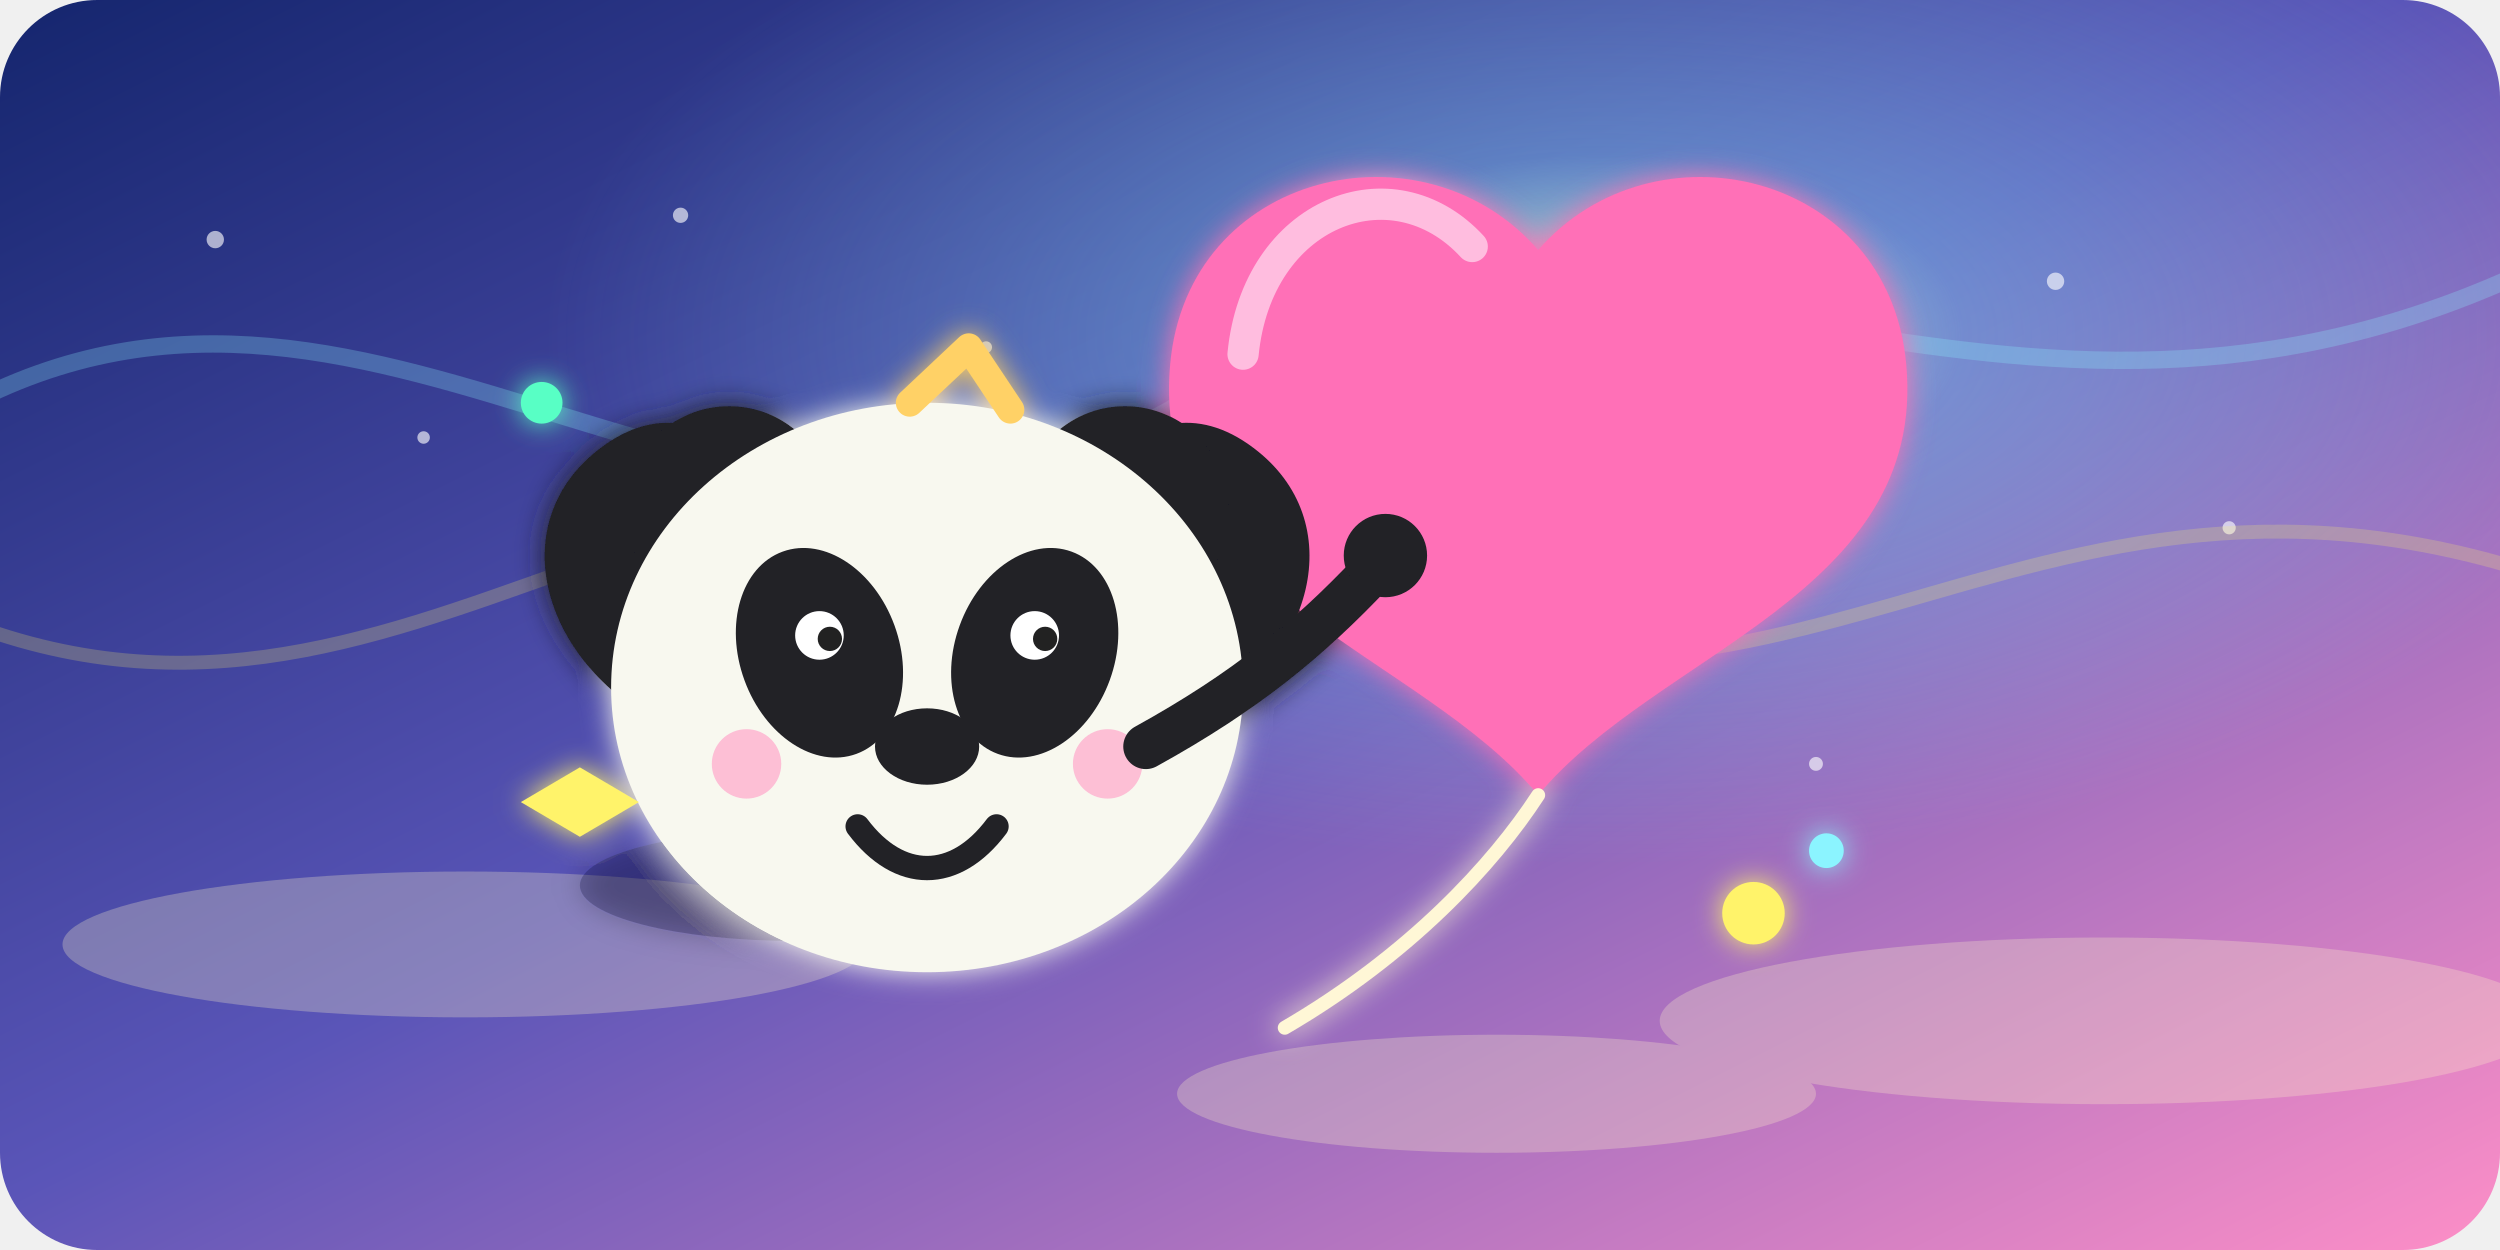
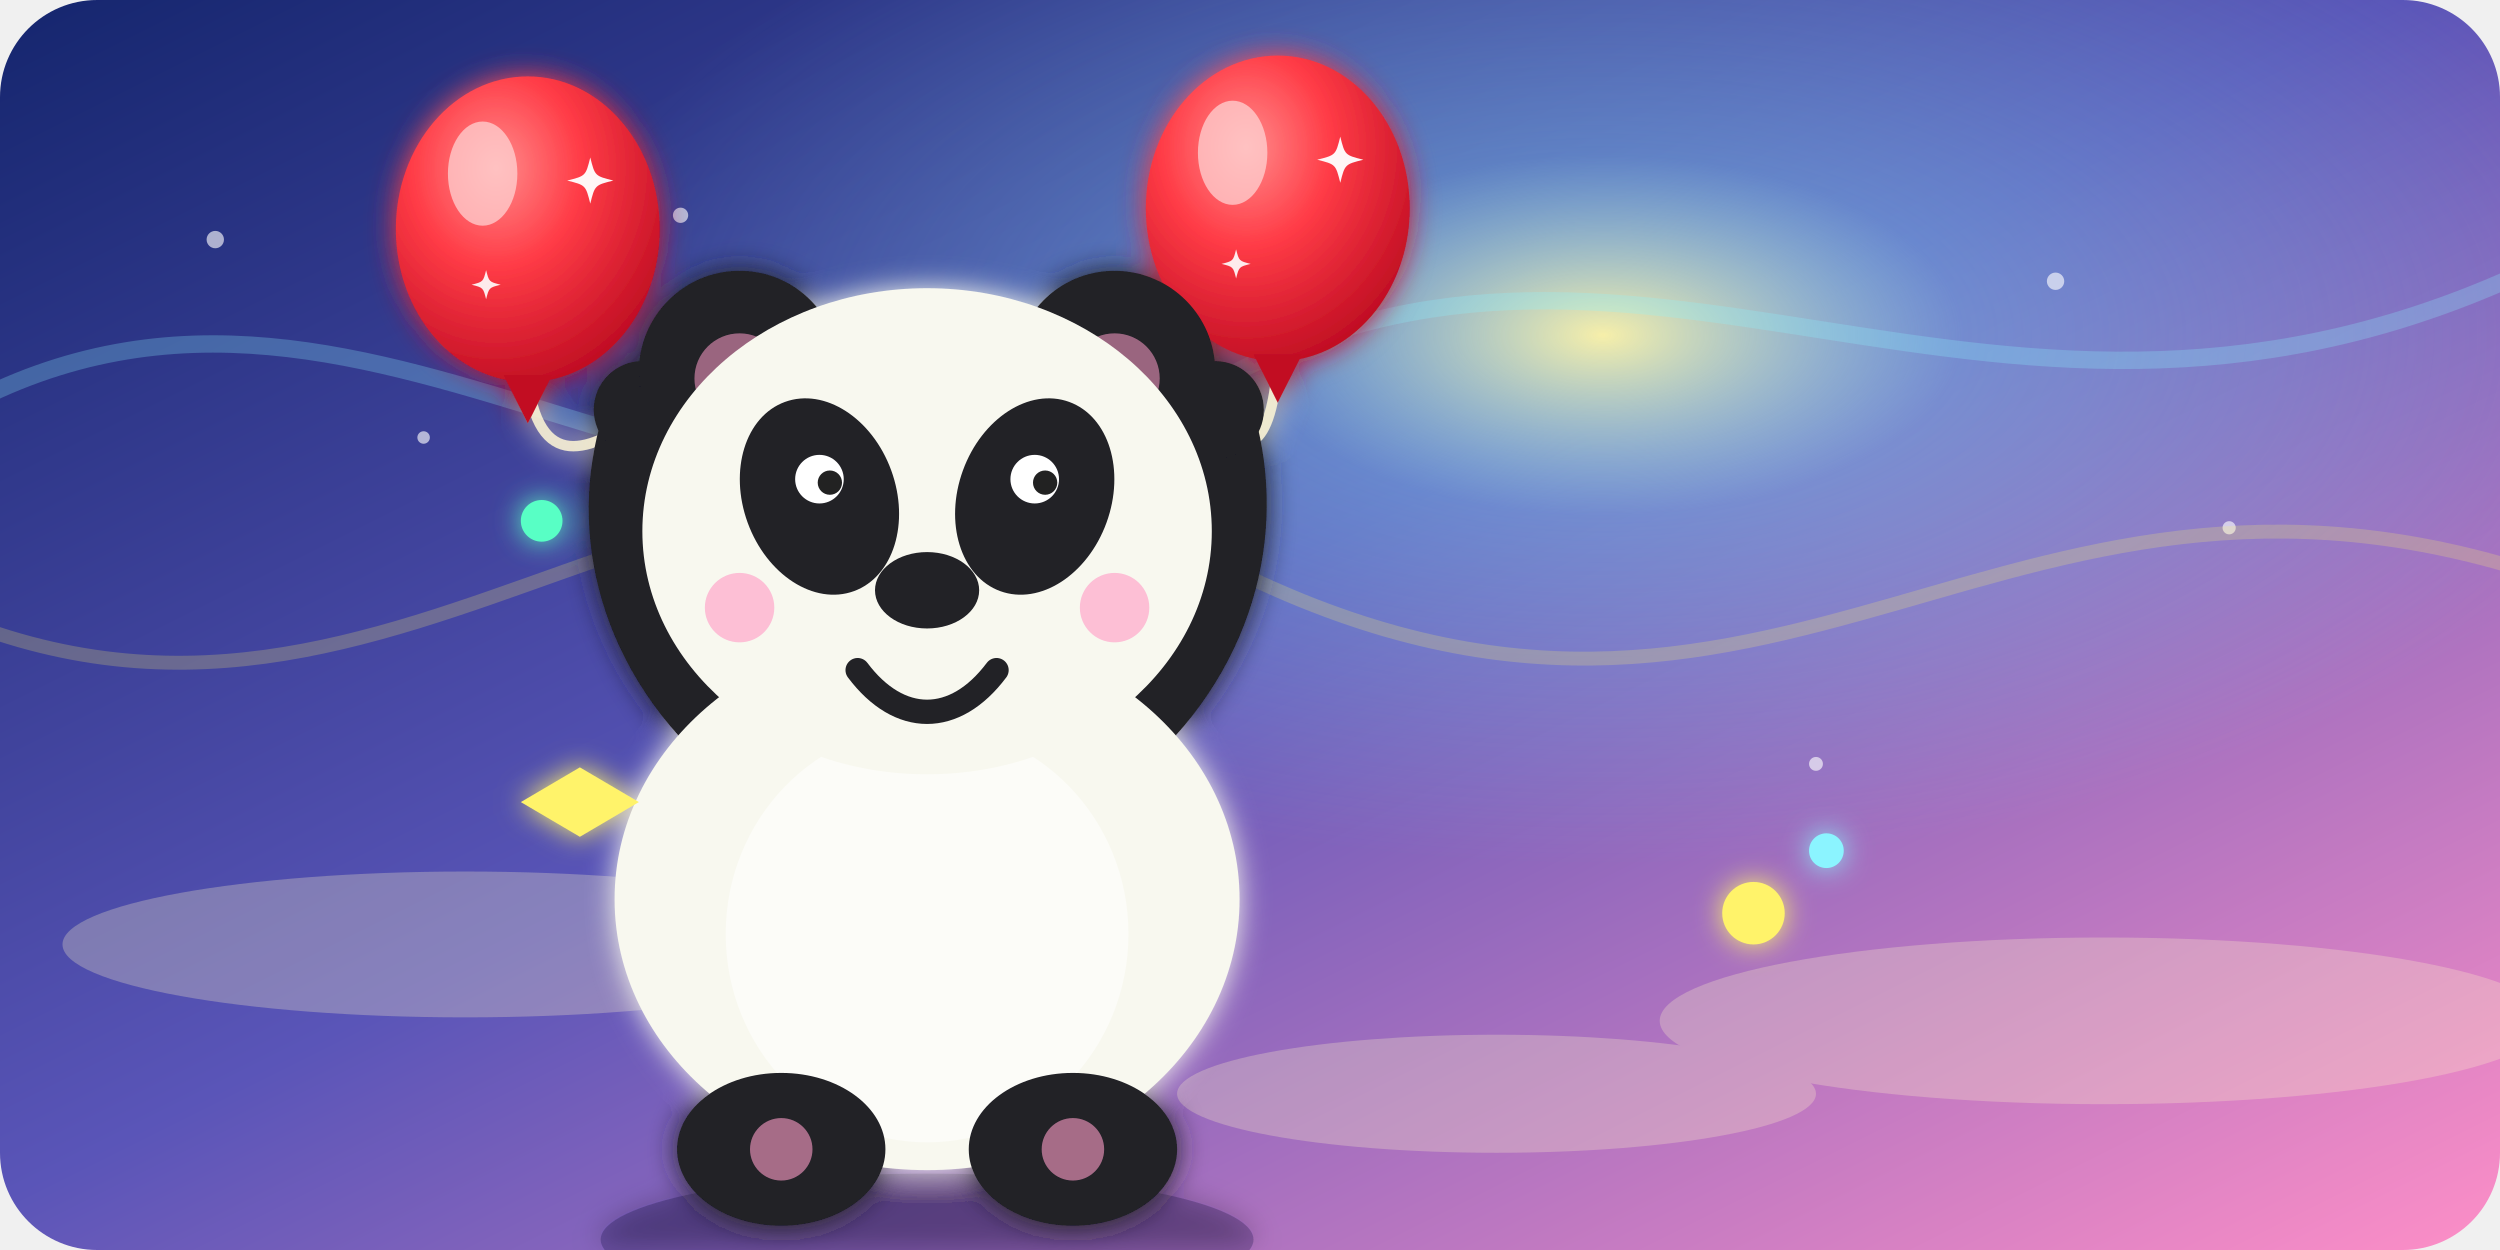
<svg xmlns="http://www.w3.org/2000/svg" viewBox="0 0 720 360" role="img" aria-labelledby="title desc">
  <defs>
    <linearGradient id="sky" x1="0" x2="1" y1="0" y2="1">
      <stop offset="0" stop-color="#14256d" />
      <stop offset="0.48" stop-color="#5a55b8" />
      <stop offset="1" stop-color="#ff8fc7" />
    </linearGradient>
    <radialGradient id="moonGlow" cx="64%" cy="27%" r="42%">
      <stop offset="0" stop-color="#fff7a9" stop-opacity="0.95" />
      <stop offset="0.34" stop-color="#8bf4ff" stop-opacity="0.32" />
      <stop offset="1" stop-color="#8bf4ff" stop-opacity="0" />
+     </radialGradient>
+     <radialGradient id="balloonRed" cx="38%" cy="30%" r="72%">
+       <stop offset="0" stop-color="#ff8a8a" />
+       <stop offset="0.45" stop-color="#ff3b46" />
+       <stop offset="1" stop-color="#c20f24" />
    </radialGradient>
    <filter id="softGlow" x="-25%" y="-25%" width="150%" height="150%">
      <feGaussianBlur stdDeviation="4" result="blur" />
      <feMerge>
        <feMergeNode in="blur" />
        <feMergeNode in="SourceGraphic" />
      </feMerge>
    </filter>
  </defs>
  <rect width="720" height="360" rx="28" fill="url(#sky)" />
  <rect width="720" height="360" rx="28" fill="url(#moonGlow)" />
  <g opacity="0.62" fill="#ffffff">
    <circle cx="62" cy="69" r="2.5" />
    <circle cx="122" cy="126" r="1.8" />
    <circle cx="196" cy="62" r="2.2" />
    <circle cx="284" cy="100" r="1.7" />
    <circle cx="592" cy="81" r="2.5" />
    <circle cx="642" cy="152" r="1.9" />
    <circle cx="523" cy="220" r="2" />
  </g>
  <g opacity="0.28" fill="#fff6c8">
    <ellipse cx="134" cy="272" rx="116" ry="21" />
    <ellipse cx="606" cy="294" rx="128" ry="24" />
    <ellipse cx="431" cy="315" rx="92" ry="17" />
  </g>
  <path d="M-12 118 C112 50 214 193 342 115 C470 37 573 153 732 76" fill="none" stroke="#8bf4ff" stroke-width="5" stroke-linecap="round" opacity="0.26" />
  <path d="M-20 175 C120 238 203 88 353 163 C514 244 577 109 741 169" fill="none" stroke="#fff36b" stroke-width="4" stroke-linecap="round" opacity="0.22" />
  <g filter="url(#softGlow)">
    <animateTransform attributeName="transform" type="translate" values="0 0; 0 -12; 0 0" dur="4.8s" repeatCount="indefinite" />
-     <path d="M443 72 C410 34 342 49 337 105 C331 171 409 188 443 229 C477 188 555 171 549 105 C544 49 476 34 443 72Z" fill="#ff6fb7" />
-     <path d="M424 71 C401 46 362 61 358 102" fill="none" stroke="#ffd3ea" stroke-width="9" stroke-linecap="round" opacity="0.78" />
-     <path d="M443 229 C430 249 406 275 370 296" fill="none" stroke="#fff7d6" stroke-width="4" stroke-linecap="round" />
+     <path d="M152 110 C156 138 172 128 185 120" fill="none" stroke="#fff7d6" stroke-width="3" stroke-linecap="round" opacity="0.85" />
+     <path d="M368 104 C366 134 356 130 350 120" fill="none" stroke="#fff7d6" stroke-width="3" stroke-linecap="round" opacity="0.85" />
+     <ellipse cx="152" cy="66" rx="38" ry="44" fill="url(#balloonRed)" />
+     <path d="M145 108 L152 122 L159 108Z" fill="#c20f24" />
+     <ellipse cx="139" cy="50" rx="10" ry="15" fill="#ffd9d9" opacity="0.7" />
+     <path transform="translate(170 52) scale(0.95)" d="M0 -7 C1.4 -1.4 1.4 -1.4 7 0 C1.4 1.4 1.4 1.4 0 7 C-1.4 1.4 -1.4 1.4 -7 0 C-1.4 -1.4 -1.4 -1.4 0 -7Z" fill="#ffffff" opacity="0.95" />
+     <path transform="translate(140 82) scale(0.6)" d="M0 -7 C1.4 -1.4 1.4 -1.4 7 0 C1.4 1.4 1.4 1.4 0 7 C-1.4 1.4 -1.4 1.4 -7 0 C-1.4 -1.4 -1.4 -1.4 0 -7Z" fill="#ffffff" opacity="0.9" />
+     <ellipse cx="368" cy="60" rx="38" ry="44" fill="url(#balloonRed)" />
+     <path d="M361 102 L368 116 L375 102Z" fill="#c20f24" />
+     <ellipse cx="355" cy="44" rx="10" ry="15" fill="#ffd9d9" opacity="0.7" />
+     <path transform="translate(386 46) scale(0.95)" d="M0 -7 C1.4 -1.4 1.4 -1.4 7 0 C1.4 1.4 1.4 1.4 0 7 C-1.4 1.4 -1.4 1.4 -7 0 C-1.4 -1.4 -1.4 -1.4 0 -7Z" fill="#ffffff" opacity="0.95" />
+     <path transform="translate(356 76) scale(0.6)" d="M0 -7 C1.4 -1.4 1.4 -1.4 7 0 C1.4 1.4 1.4 1.4 0 7 C-1.4 1.4 -1.4 1.4 -7 0 C-1.4 -1.4 -1.4 -1.4 0 -7Z" fill="#ffffff" opacity="0.9" />
    <g transform="translate(267 219)">
-       <ellipse cx="-38" cy="36" rx="62" ry="16" fill="#101326" opacity="0.24" />
-       <path d="M-76 -10 C-112 -29 -122 -69 -94 -90 C-61 -115 -31 -70 -41 -34Z" fill="#202026" />
-       <path d="M76 -10 C112 -29 122 -69 94 -90 C61 -115 31 -70 41 -34Z" fill="#202026" />
-       <circle cx="-57" cy="-72" r="30" fill="#202026" />
-       <circle cx="57" cy="-72" r="30" fill="#202026" />
-       <ellipse cx="0" cy="-21" rx="91" ry="82" fill="#f8f8ef" />
-       <ellipse cx="-31" cy="-31" rx="23" ry="31" transform="rotate(-20 -31 -31)" fill="#202026" />
-       <ellipse cx="31" cy="-31" rx="23" ry="31" transform="rotate(20 31 -31)" fill="#202026" />
-       <circle cx="-31" cy="-36" r="7" fill="#ffffff" />
-       <circle cx="31" cy="-36" r="7" fill="#ffffff" />
-       <circle cx="-28" cy="-35" r="3.5" fill="#222" />
-       <circle cx="34" cy="-35" r="3.5" fill="#222" />
-       <ellipse cx="0" cy="-4" rx="15" ry="11" fill="#202026" />
-       <path d="M-20 19 C-8 35 8 35 20 19" fill="none" stroke="#202026" stroke-width="7" stroke-linecap="round" />
-       <circle cx="-52" cy="1" r="10" fill="#ff9fc8" opacity="0.65" />
-       <circle cx="52" cy="1" r="10" fill="#ff9fc8" opacity="0.65" />
-       <path d="M63 -4 C92 -20 110 -35 128 -54" fill="none" stroke="#202026" stroke-width="13" stroke-linecap="round" />
-       <circle cx="132" cy="-59" r="12" fill="#202026" />
-       <path d="M-5 -103 L12 -119 L24 -101" fill="none" stroke="#ffd166" stroke-width="8" stroke-linecap="round" stroke-linejoin="round" />
+       <ellipse cx="0" cy="138" rx="94" ry="19" fill="#101326" opacity="0.24" />
+       <path d="M-55 -6 C-86 -34 -92 -70 -82 -99" fill="none" stroke="#202026" stroke-width="22" stroke-linecap="round" />
+       <path d="M55 -6 C86 -34 92 -70 83 -99" fill="none" stroke="#202026" stroke-width="22" stroke-linecap="round" />
+       <ellipse cx="0" cy="40" rx="90" ry="78" fill="#f8f8ef" />
+       <ellipse cx="0" cy="50" rx="58" ry="60" fill="#ffffff" opacity="0.55" />
+       <ellipse cx="-42" cy="112" rx="30" ry="22" fill="#202026" />
+       <ellipse cx="42" cy="112" rx="30" ry="22" fill="#202026" />
+       <circle cx="-42" cy="112" r="9" fill="#ff9fc8" opacity="0.6" />
+       <circle cx="42" cy="112" r="9" fill="#ff9fc8" opacity="0.6" />
+       <circle cx="-82" cy="-101" r="14" fill="#202026" />
+       <circle cx="83" cy="-101" r="14" fill="#202026" />
+       <circle cx="-54" cy="-112" r="29" fill="#202026" />
+       <circle cx="54" cy="-112" r="29" fill="#202026" />
+       <circle cx="-54" cy="-110" r="13" fill="#ff9fc8" opacity="0.55" />
+       <circle cx="54" cy="-110" r="13" fill="#ff9fc8" opacity="0.55" />
+       <ellipse cx="0" cy="-66" rx="82" ry="70" fill="#f8f8ef" />
+       <ellipse cx="-31" cy="-76" rx="22" ry="29" transform="rotate(-20 -31 -76)" fill="#202026" />
+       <ellipse cx="31" cy="-76" rx="22" ry="29" transform="rotate(20 31 -76)" fill="#202026" />
+       <circle cx="-31" cy="-81" r="7" fill="#ffffff" />
+       <circle cx="31" cy="-81" r="7" fill="#ffffff" />
+       <circle cx="-28" cy="-80" r="3.5" fill="#222" />
+       <circle cx="34" cy="-80" r="3.5" fill="#222" />
+       <ellipse cx="0" cy="-49" rx="15" ry="11" fill="#202026" />
+       <path d="M-20 -26 C-8 -10 8 -10 20 -26" fill="none" stroke="#202026" stroke-width="7" stroke-linecap="round" />
+       <circle cx="-54" cy="-44" r="10" fill="#ff9fc8" opacity="0.65" />
+       <circle cx="54" cy="-44" r="10" fill="#ff9fc8" opacity="0.65" />
    </g>
    <circle cx="505" cy="263" r="9" fill="#fff36b" />
    <circle cx="526" cy="245" r="5" fill="#8bf4ff" />
-     <circle cx="156" cy="116" r="6" fill="#58ffc5" />
+     <circle cx="156" cy="150" r="6" fill="#58ffc5" />
    <path d="M150 231 L167 221 L184 231 L167 241Z" fill="#fff36b" />
  </g>
</svg>
